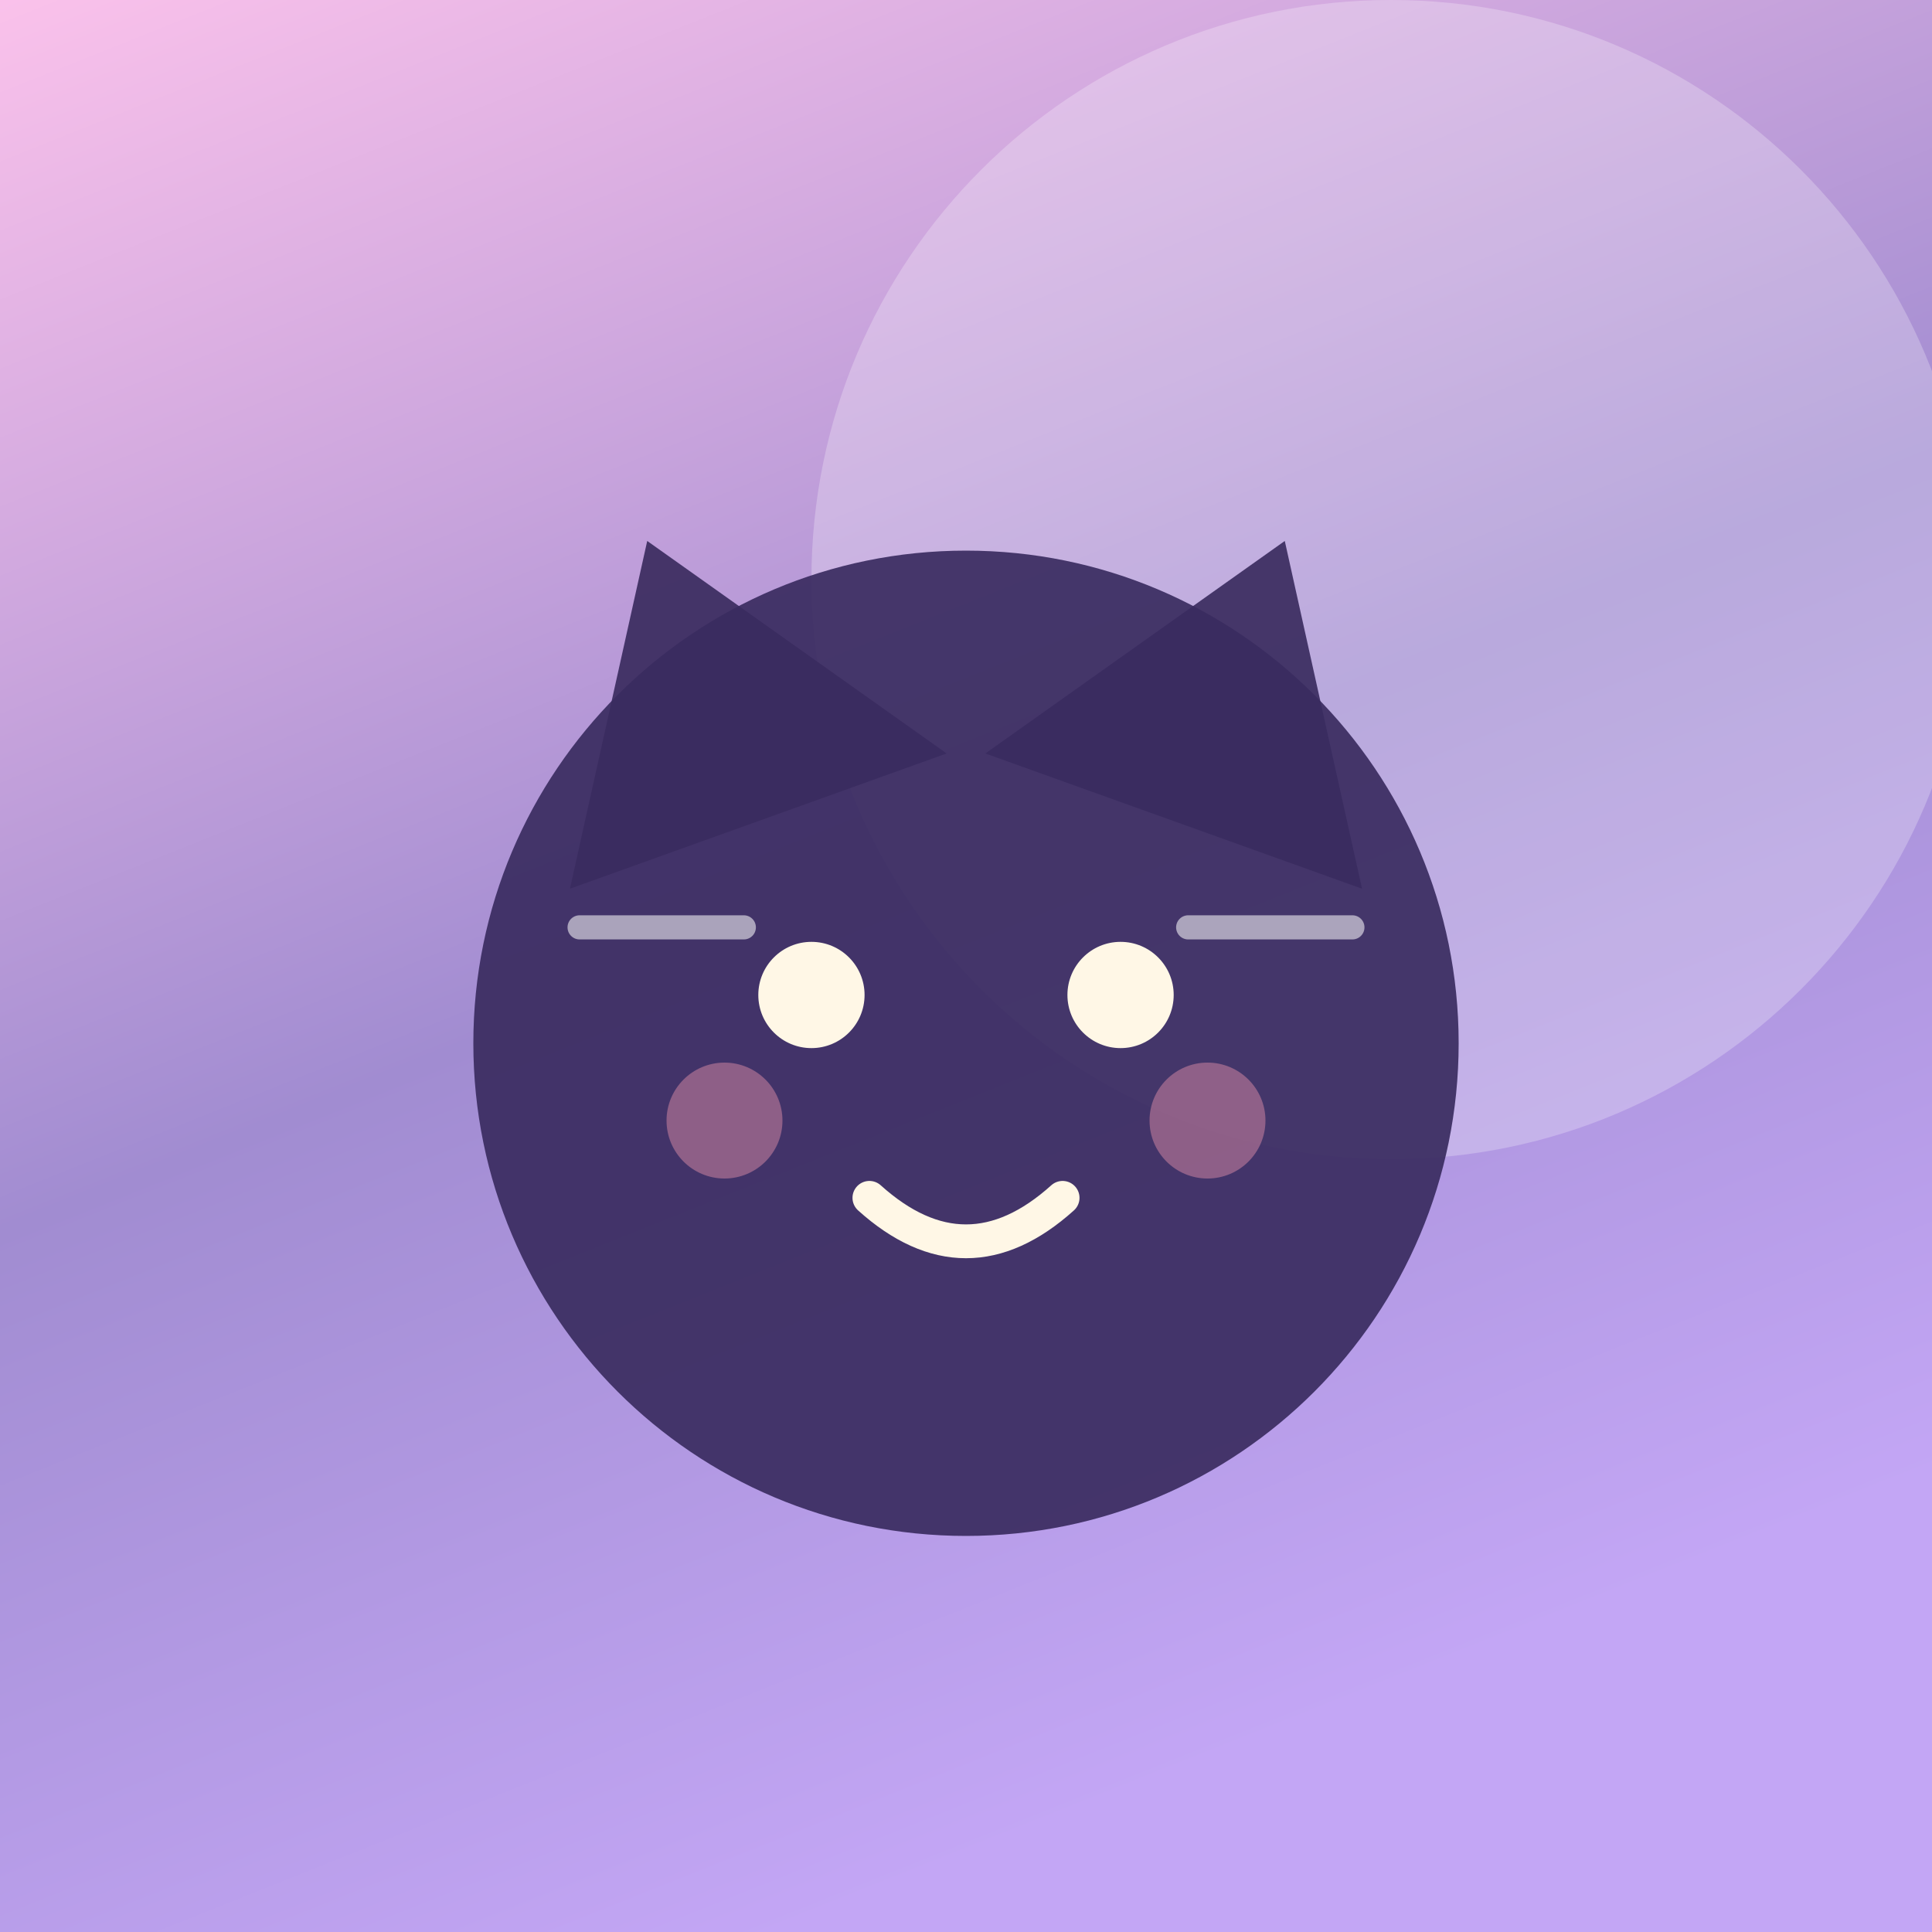
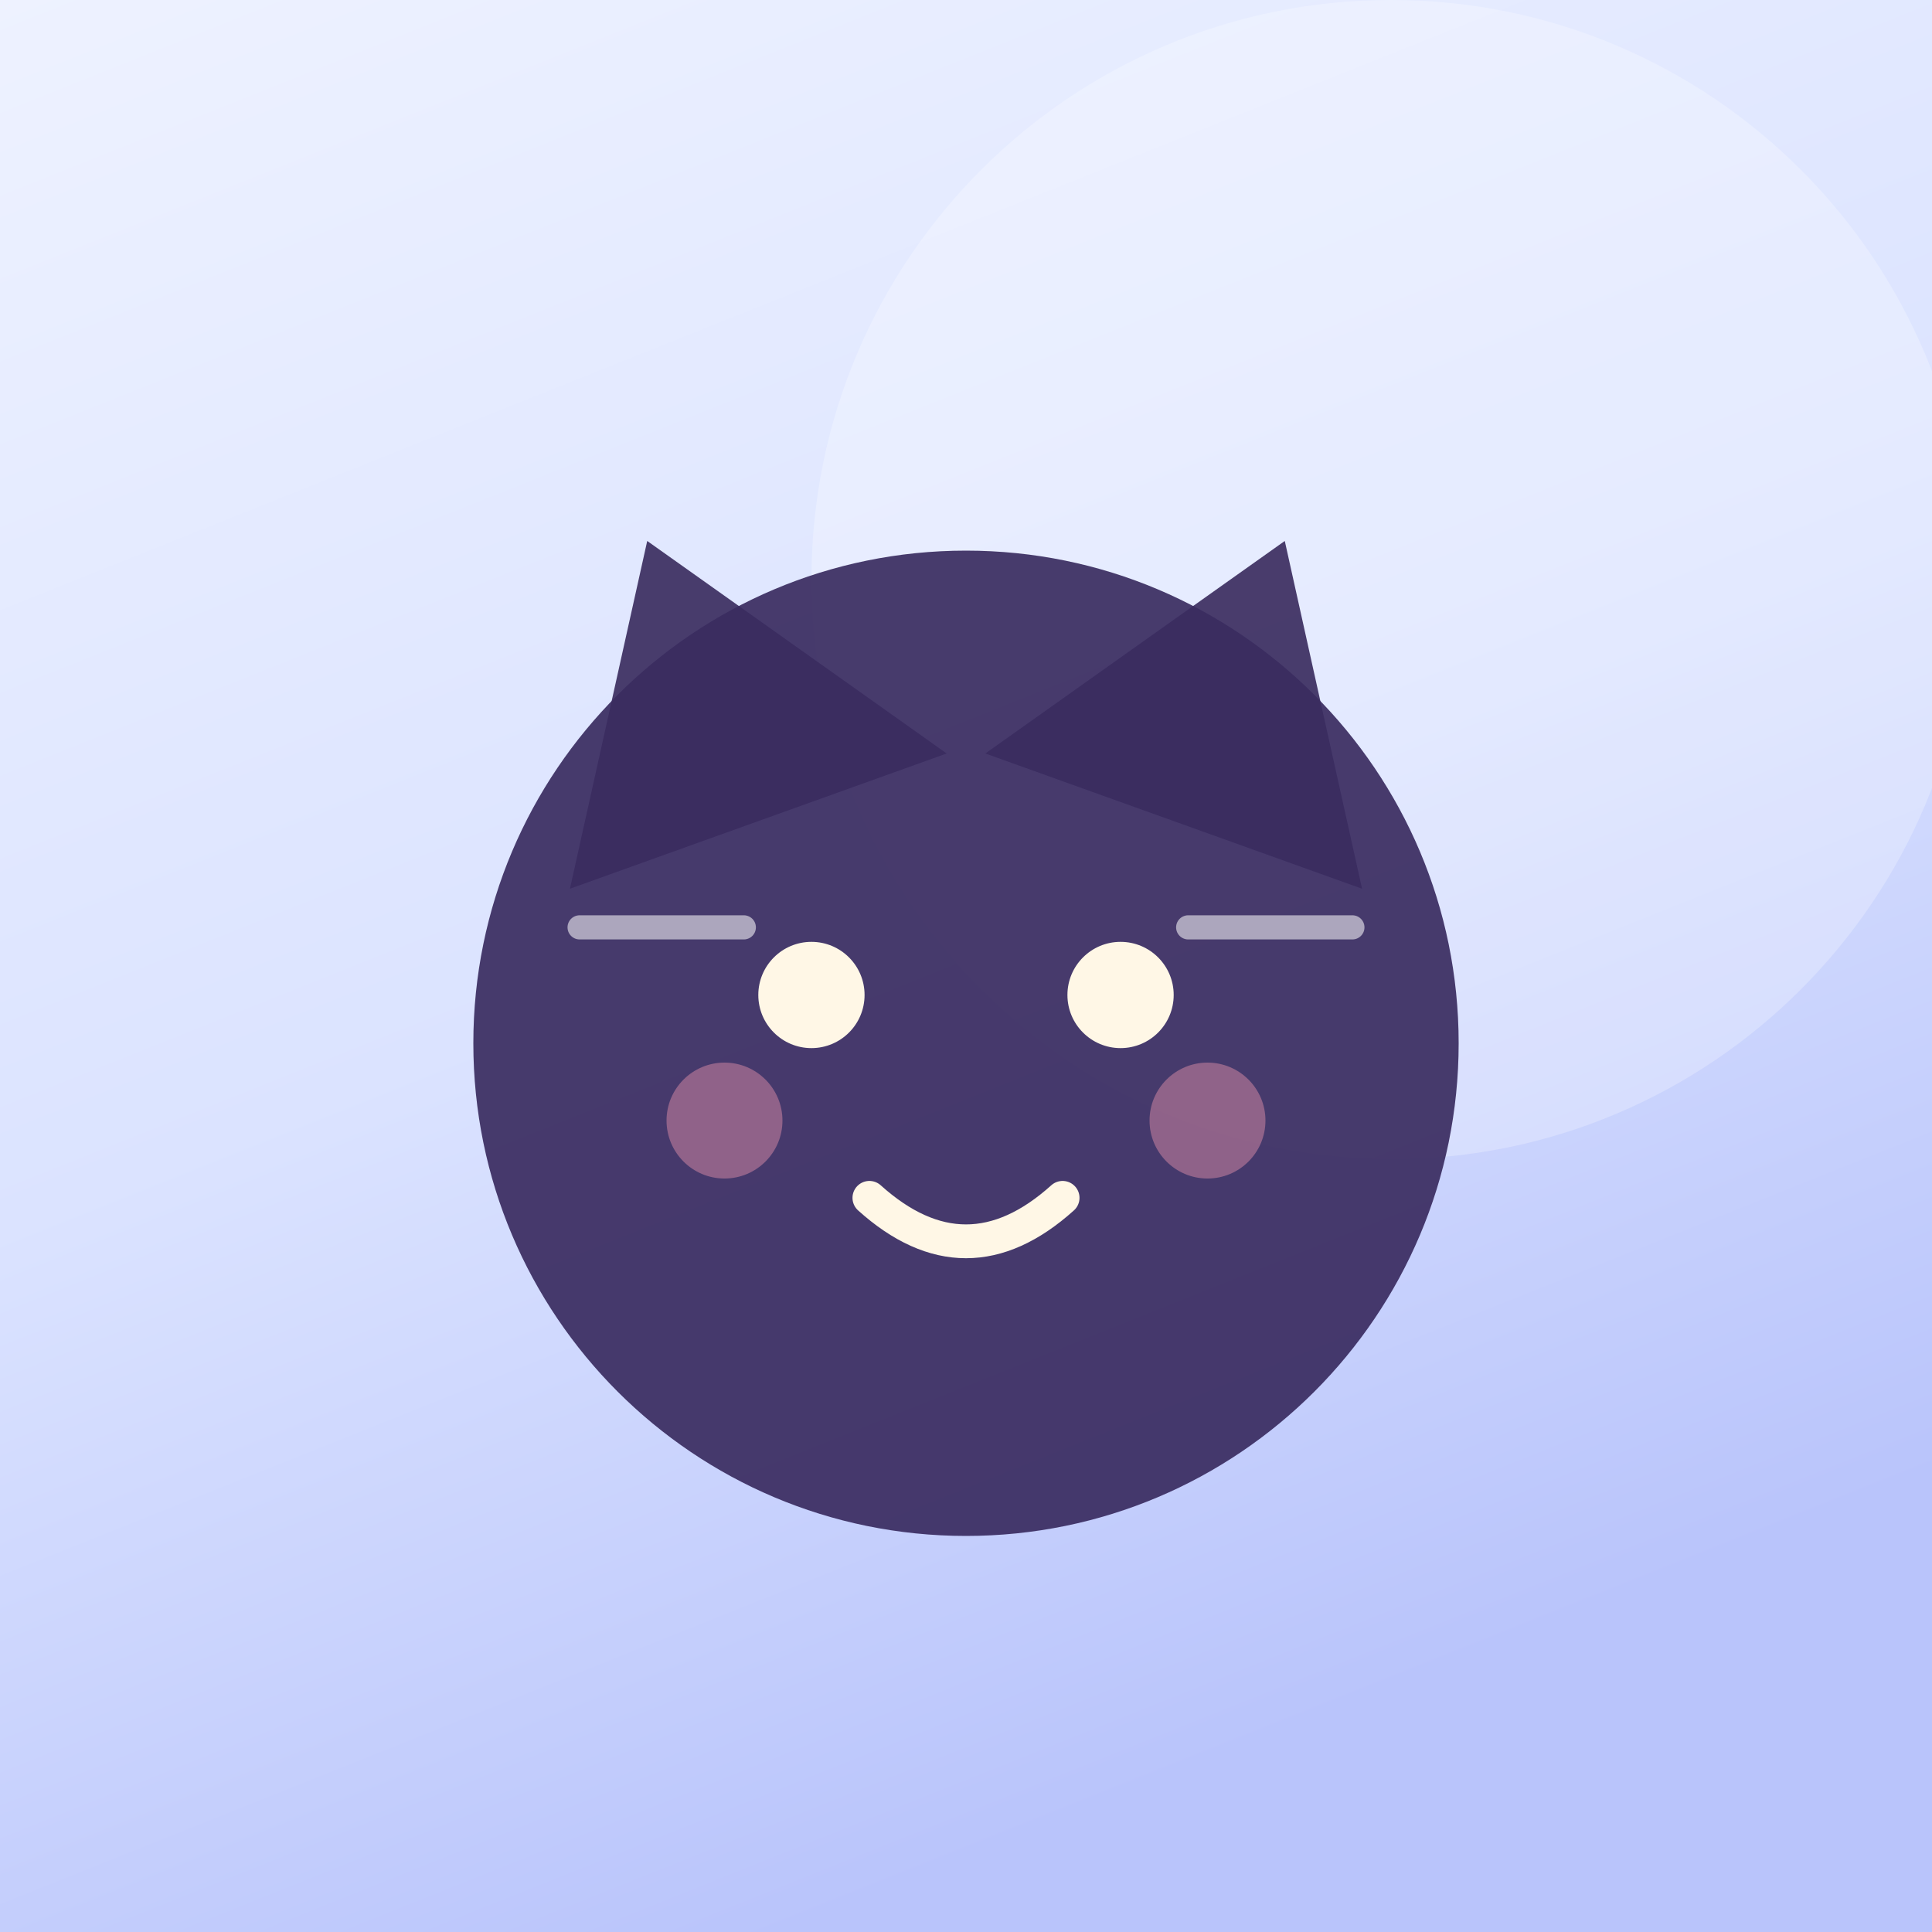
<svg xmlns="http://www.w3.org/2000/svg" viewBox="0 0 400 400" width="400" height="400" role="img">
  <defs>
    <linearGradient id="sky" x1="0" y1="0" x2="0.4" y2="1">
-       <stop offset="0%" stop-color="#fbc2eb" />
-       <stop offset="55%" stop-color="#a18cd1" />
-       <stop offset="100%" stop-color="#c3a6f5" />
+       <stop offset="0%" stop-color="#eef2ff" />
+       <stop offset="55%" stop-color="#dbe3ff" />
+       <stop offset="100%" stop-color="#b9c4fb" />
    </linearGradient>
    <linearGradient id="night" x1="0" y1="0" x2="0.6" y2="1">
      <stop offset="0%" stop-color="#1b1a45" />
      <stop offset="55%" stop-color="#2c2566" />
      <stop offset="100%" stop-color="#101433" />
    </linearGradient>
    <linearGradient id="tunnel" x1="0" y1="0" x2="0" y2="1">
      <stop offset="0%" stop-color="#3a3564" />
      <stop offset="100%" stop-color="#15132e" />
    </linearGradient>
    <linearGradient id="warm" x1="0" y1="0" x2="0.5" y2="1">
-       <stop offset="0%" stop-color="#fbc2eb" />
-       <stop offset="100%" stop-color="#c3a6f5" />
+       <stop offset="0%" stop-color="#eef2ff" />
+       <stop offset="100%" stop-color="#b9c4fb" />
    </linearGradient>
    <linearGradient id="mist" x1="0" y1="0" x2="0.3" y2="1">
-       <stop offset="0%" stop-color="#a18cd1" />
-       <stop offset="100%" stop-color="#c3a6f5" />
+       <stop offset="0%" stop-color="#dbe3ff" />
+       <stop offset="100%" stop-color="#b9c4fb" />
    </linearGradient>
    <radialGradient id="glow" cx="50%" cy="50%">
      <stop offset="0%" stop-color="#ffffff" stop-opacity="0.55" />
      <stop offset="100%" stop-color="#ffffff" stop-opacity="0" />
    </radialGradient>
  </defs>
  <rect width="400" height="400" fill="url(#sky)" />
  <circle cx="288" cy="120" r="120" fill="rgba(255,255,255,0.25)" />
  <g transform="translate(0 16)">
    <path d="M118 168 L134 96 L196 140 Z" fill="rgba(56,42,92,0.9)" />
    <path d="M282 168 L266 96 L204 140 Z" fill="rgba(56,42,92,0.9)" />
    <circle cx="200" cy="200" r="102" fill="rgba(58,44,96,0.92)" />
    <circle cx="168" cy="190" r="11" fill="#fff7e6" />
    <circle cx="232" cy="190" r="11" fill="#fff7e6" />
    <path d="M180 232 q20 18 40 0" stroke="#fff7e6" stroke-width="7" fill="none" stroke-linecap="round" />
    <path d="M120 176 h34 M246 176 h34" stroke="rgba(255,255,255,0.55)" stroke-width="5" stroke-linecap="round" />
    <circle cx="150" cy="216" r="12" fill="rgba(255,160,180,0.4)" />
    <circle cx="250" cy="216" r="12" fill="rgba(255,160,180,0.4)" />
  </g>
</svg>
